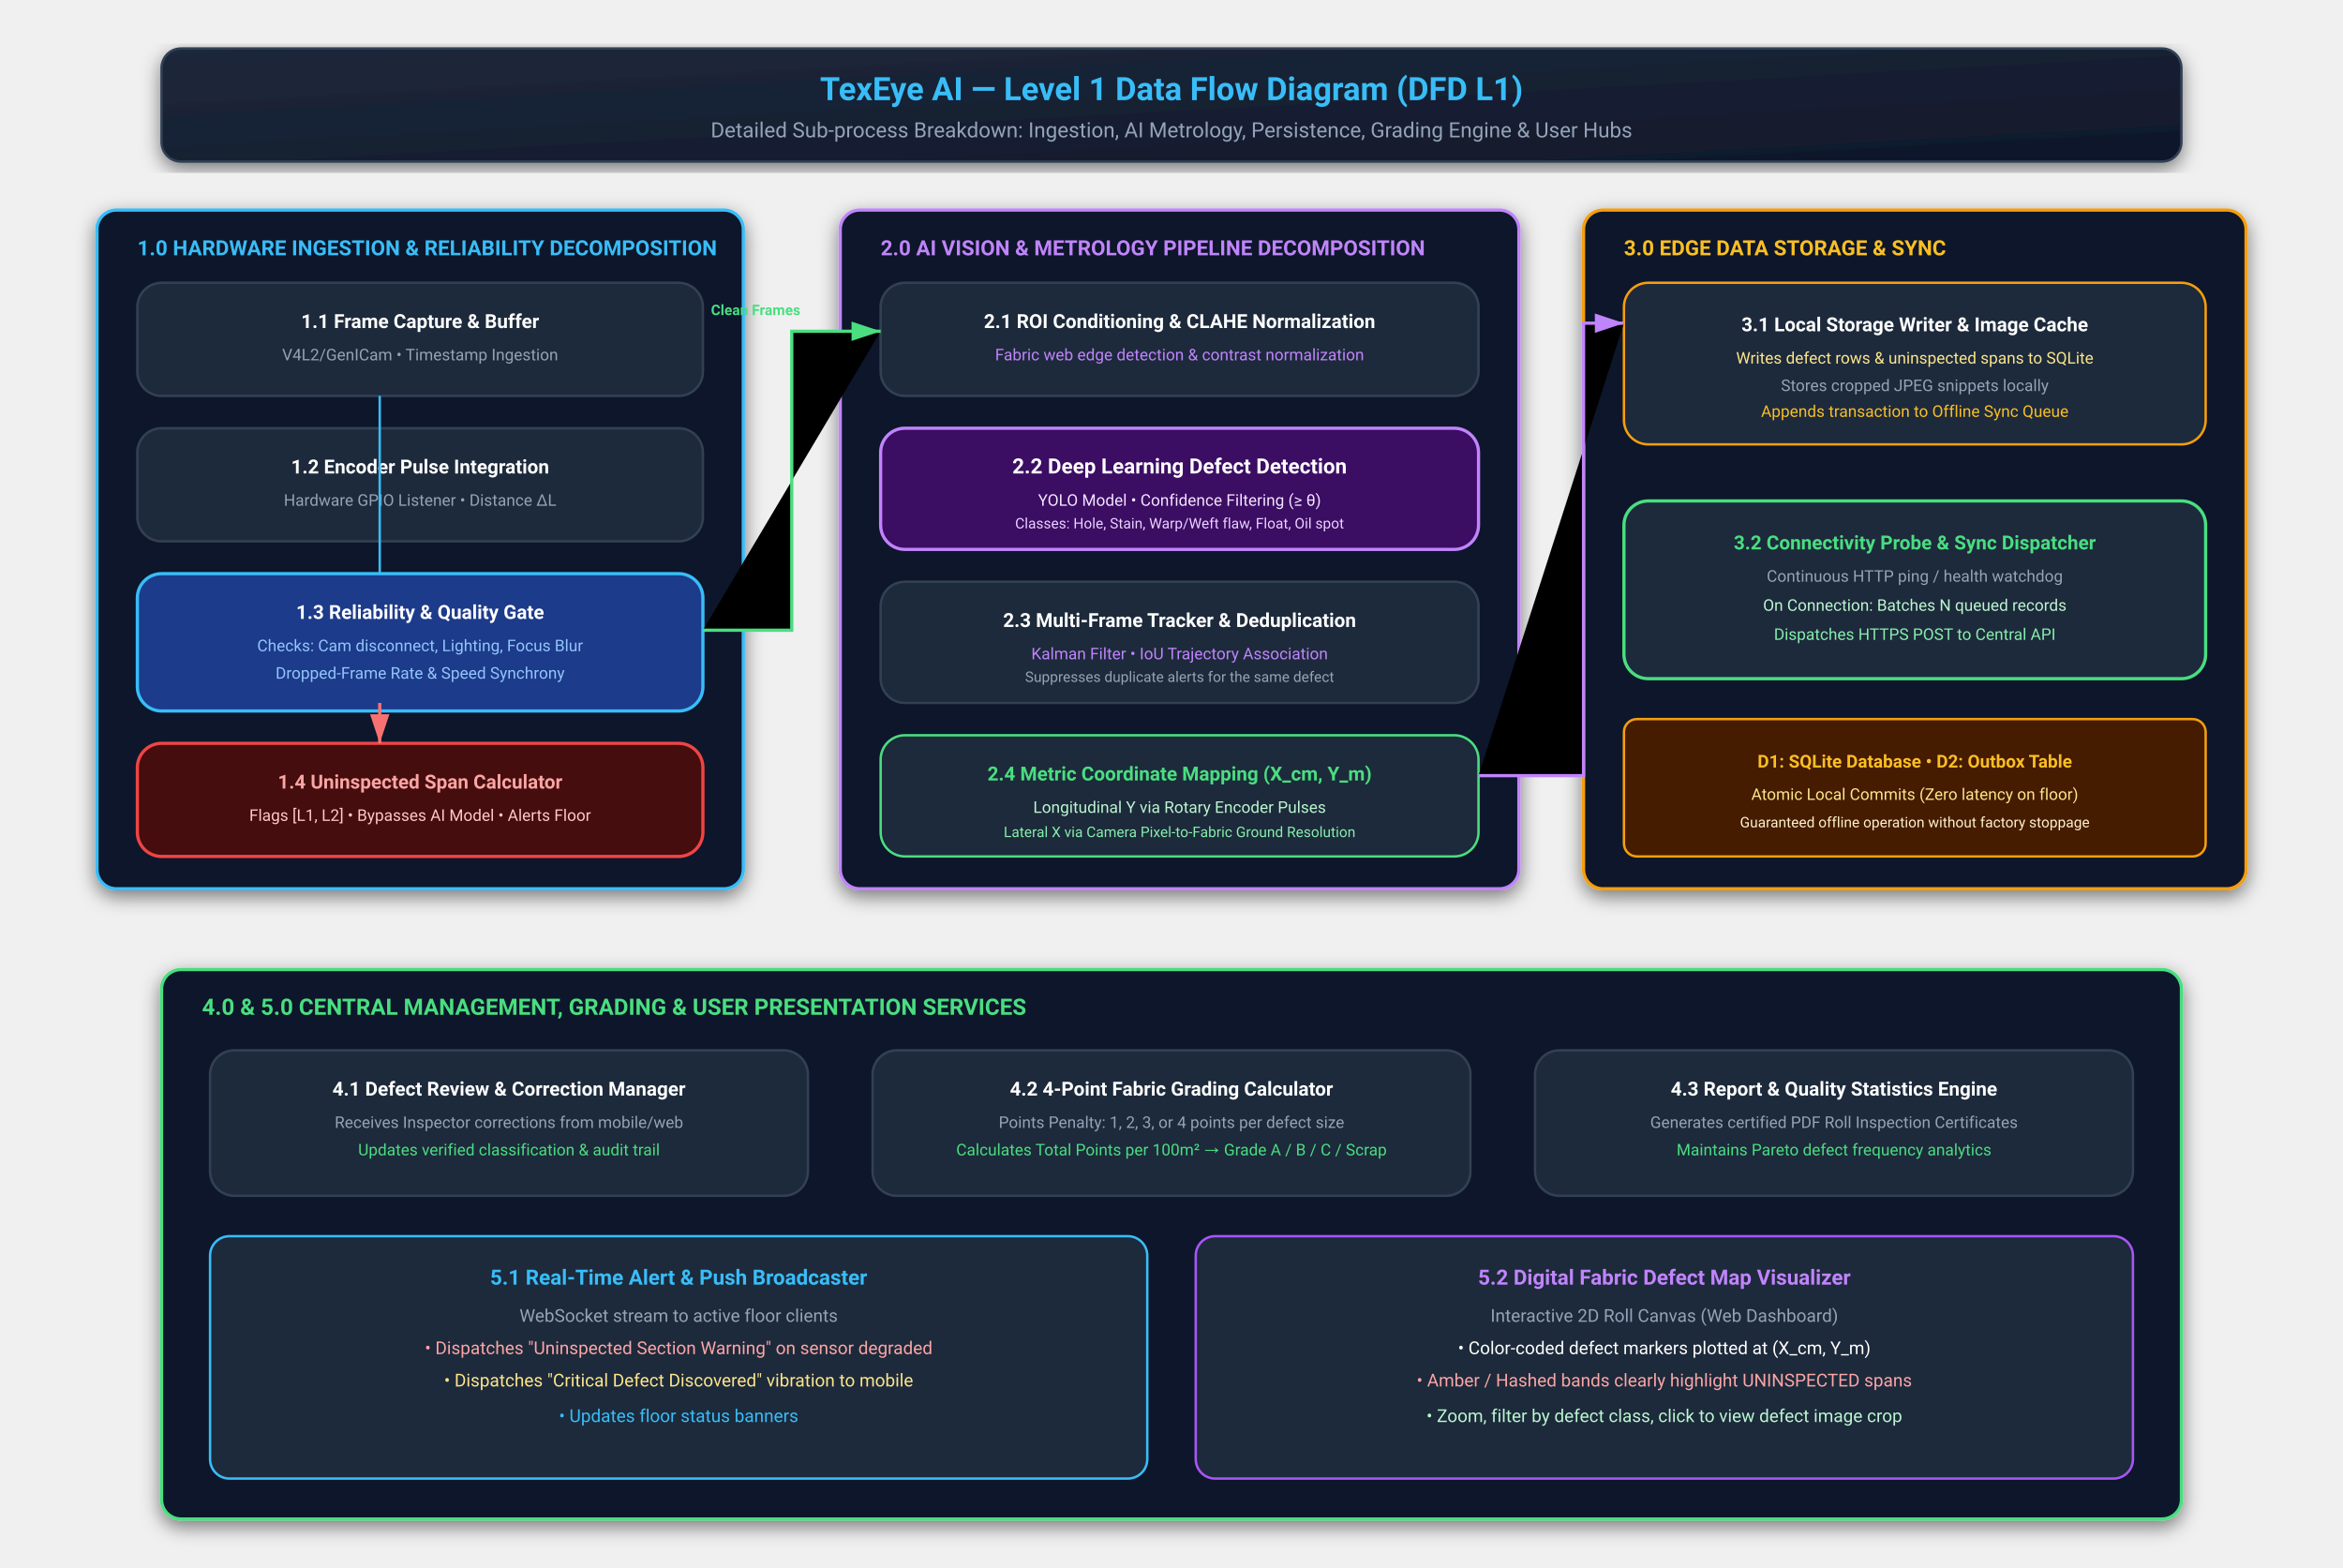
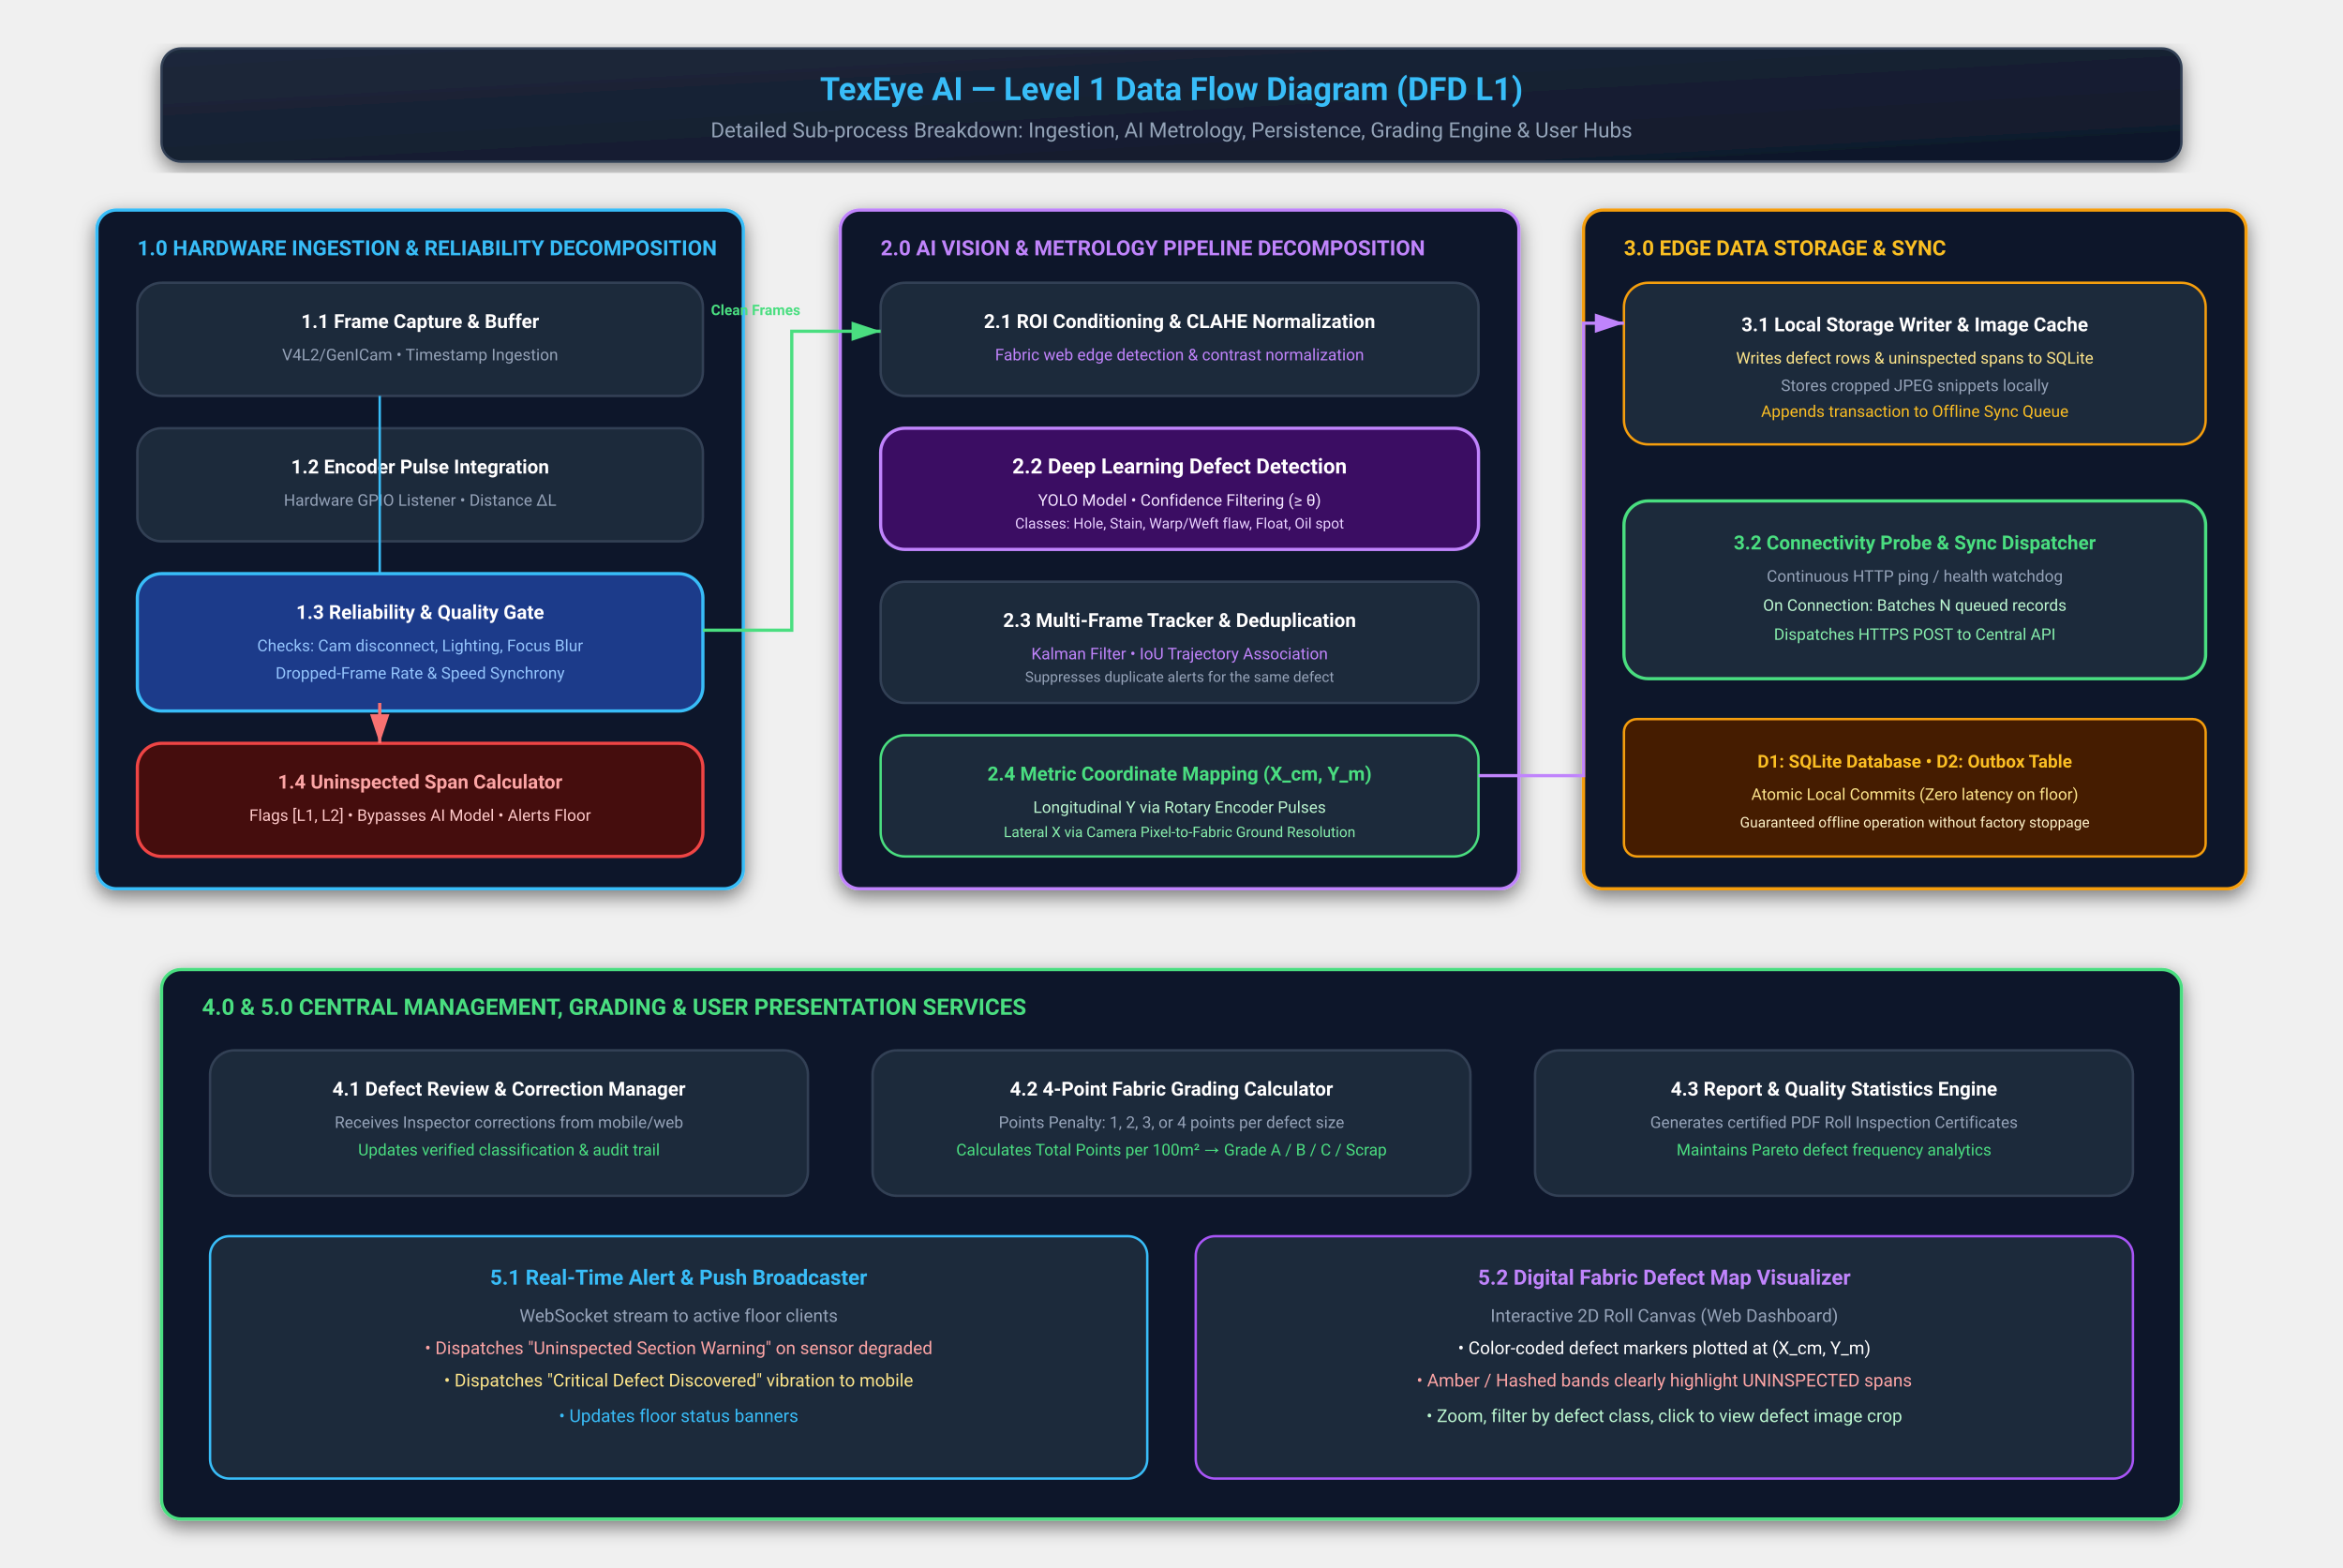
<svg xmlns="http://www.w3.org/2000/svg" viewBox="0 0 1450 970" width="100%" height="100%" style="background-color: #0b1120; font-family: -apple-system, BlinkMacSystemFont, 'Segoe UI', Roboto, Helvetica, Arial, sans-serif;">
  <defs>
    <linearGradient id="hdr9" x1="0%" y1="0%" x2="100%" y2="100%">
      <stop offset="0%" stop-color="#1e293b" />
      <stop offset="100%" stop-color="#0f172a" />
    </linearGradient>
    <filter id="sh9" x="-10%" y="-10%" width="120%" height="120%">
      <feDropShadow dx="0" dy="4" stdDeviation="6" flood-color="#000000" flood-opacity="0.5" />
    </filter>
    <marker id="mB9" markerWidth="10" markerHeight="10" refX="9" refY="3" orient="auto">
      <path d="M0,0 L0,6 L9,3 z" fill="#38bdf8" />
    </marker>
    <marker id="mG9" markerWidth="10" markerHeight="10" refX="9" refY="3" orient="auto">
      <path d="M0,0 L0,6 L9,3 z" fill="#4ade80" />
    </marker>
    <marker id="mP9" markerWidth="10" markerHeight="10" refX="9" refY="3" orient="auto">
      <path d="M0,0 L0,6 L9,3 z" fill="#c084fc" />
    </marker>
    <marker id="mR9" markerWidth="10" markerHeight="10" refX="9" refY="3" orient="auto">
      <path d="M0,0 L0,6 L9,3 z" fill="#f87171" />
    </marker>
  </defs>
  <g transform="translate(100, 30)" filter="url(#sh9)">
    <rect width="1250" height="70" rx="12" fill="url(#hdr9)" stroke="#334155" stroke-width="1.5" />
    <text x="625" y="32" fill="#38bdf8" font-size="20" font-weight="bold" text-anchor="middle">TexEye AI — Level 1 Data Flow Diagram (DFD L1)</text>
    <text x="625" y="55" fill="#94a3b8" font-size="13" text-anchor="middle">Detailed Sub-process Breakdown: Ingestion, AI Metrology, Persistence, Grading Engine &amp; User Hubs</text>
  </g>
  <g transform="translate(60, 130)" filter="url(#sh9)">
    <rect width="400" height="420" rx="12" fill="#0f172a" stroke="#38bdf8" stroke-width="2" />
    <text x="25" y="28" fill="#38bdf8" font-size="13" font-weight="bold">1.0 HARDWARE INGESTION &amp; RELIABILITY DECOMPOSITION</text>
    <rect x="25" y="45" width="350" height="70" rx="15" fill="#1e293b" stroke="#334155" stroke-width="1.5" />
    <text x="200" y="73" fill="#ffffff" font-size="12" font-weight="bold" text-anchor="middle">1.1 Frame Capture &amp; Buffer</text>
    <text x="200" y="93" fill="#94a3b8" font-size="10" text-anchor="middle">V4L2/GenICam • Timestamp Ingestion</text>
    <rect x="25" y="135" width="350" height="70" rx="15" fill="#1e293b" stroke="#334155" stroke-width="1.5" />
    <text x="200" y="163" fill="#ffffff" font-size="12" font-weight="bold" text-anchor="middle">1.2 Encoder Pulse Integration</text>
    <text x="200" y="183" fill="#94a3b8" font-size="10" text-anchor="middle">Hardware GPIO Listener • Distance ΔL</text>
    <rect x="25" y="225" width="350" height="85" rx="15" fill="#1e3a8a" stroke="#38bdf8" stroke-width="2" />
    <text x="200" y="253" fill="#ffffff" font-size="12" font-weight="bold" text-anchor="middle">1.3 Reliability &amp; Quality Gate</text>
    <text x="200" y="273" fill="#93c5fd" font-size="10" text-anchor="middle">Checks: Cam disconnect, Lighting, Focus Blur</text>
    <text x="200" y="290" fill="#93c5fd" font-size="10" text-anchor="middle">Dropped-Frame Rate &amp; Speed Synchrony</text>
    <rect x="25" y="330" width="350" height="70" rx="15" fill="#450a0a" stroke="#ef4444" stroke-width="2" />
    <text x="200" y="358" fill="#fca5a5" font-size="12" font-weight="bold" text-anchor="middle">1.4 Uninspected Span Calculator</text>
    <text x="200" y="378" fill="#fecaca" font-size="10" text-anchor="middle">Flags [L1, L2] • Bypasses AI Model • Alerts Floor</text>
  </g>
-   <path d="M 235 245 L 235 355" stroke="#38bdf8" stroke-width="1.5" />
-   <path d="M 235 435 L 235 460" stroke="#f87171" stroke-width="2" marker-end="url(#mR9)" />
+   <path d="M 235 245 L 235 355" stroke="#38bdf8" stroke-width="1.5" fill="none" />
+   <path d="M 235 435 L 235 460" stroke="#f87171" stroke-width="2" marker-end="url(#mR9)" fill="none" />
  <g transform="translate(520, 130)" filter="url(#sh9)">
    <rect width="420" height="420" rx="12" fill="#0f172a" stroke="#c084fc" stroke-width="2" />
    <text x="25" y="28" fill="#c084fc" font-size="13" font-weight="bold">2.0 AI VISION &amp; METROLOGY PIPELINE DECOMPOSITION</text>
    <rect x="25" y="45" width="370" height="70" rx="15" fill="#1e293b" stroke="#334155" stroke-width="1.5" />
    <text x="210" y="73" fill="#ffffff" font-size="12" font-weight="bold" text-anchor="middle">2.1 ROI Conditioning &amp; CLAHE Normalization</text>
    <text x="210" y="93" fill="#c084fc" font-size="10" text-anchor="middle">Fabric web edge detection &amp; contrast normalization</text>
    <rect x="25" y="135" width="370" height="75" rx="15" fill="#3b0764" stroke="#c084fc" stroke-width="2" />
    <text x="210" y="163" fill="#ffffff" font-size="13" font-weight="bold" text-anchor="middle">2.2 Deep Learning Defect Detection</text>
    <text x="210" y="183" fill="#f3e8ff" font-size="10" text-anchor="middle">YOLO Model • Confidence Filtering (≥ θ)</text>
    <text x="210" y="197" fill="#e9d5ff" font-size="9" text-anchor="middle">Classes: Hole, Stain, Warp/Weft flaw, Float, Oil spot</text>
    <rect x="25" y="230" width="370" height="75" rx="15" fill="#1e293b" stroke="#334155" stroke-width="1.5" />
    <text x="210" y="258" fill="#ffffff" font-size="12" font-weight="bold" text-anchor="middle">2.3 Multi-Frame Tracker &amp; Deduplication</text>
    <text x="210" y="278" fill="#c084fc" font-size="10" text-anchor="middle">Kalman Filter • IoU Trajectory Association</text>
    <text x="210" y="292" fill="#94a3b8" font-size="9" text-anchor="middle">Suppresses duplicate alerts for the same defect</text>
    <rect x="25" y="325" width="370" height="75" rx="15" fill="#1e293b" stroke="#4ade80" stroke-width="1.5" />
    <text x="210" y="353" fill="#4ade80" font-size="12" font-weight="bold" text-anchor="middle">2.4 Metric Coordinate Mapping (X_cm, Y_m)</text>
    <text x="210" y="373" fill="#bbf7d0" font-size="10" text-anchor="middle">Longitudinal Y via Rotary Encoder Pulses</text>
    <text x="210" y="388" fill="#86efac" font-size="9" text-anchor="middle">Lateral X via Camera Pixel-to-Fabric Ground Resolution</text>
  </g>
-   <path d="M 435 390 L 490 390 L 490 205 L 545 205" stroke="#4ade80" stroke-width="2" marker-end="url(#mG9)" />
+   <path d="M 435 390 L 490 390 L 490 205 L 545 205" stroke="#4ade80" stroke-width="2" marker-end="url(#mG9)" fill="none" />
  <text x="440" y="195" fill="#4ade80" font-size="9" font-weight="bold">Clean Frames</text>
  <g transform="translate(980, 130)" filter="url(#sh9)">
    <rect width="410" height="420" rx="12" fill="#0f172a" stroke="#f59e0b" stroke-width="2" />
    <text x="25" y="28" fill="#fbbf24" font-size="13" font-weight="bold">3.0 EDGE DATA STORAGE &amp; SYNC</text>
    <rect x="25" y="45" width="360" height="100" rx="15" fill="#1e293b" stroke="#f59e0b" stroke-width="1.5" />
    <text x="205" y="75" fill="#ffffff" font-size="12" font-weight="bold" text-anchor="middle">3.1 Local Storage Writer &amp; Image Cache</text>
    <text x="205" y="95" fill="#fde68a" font-size="10" text-anchor="middle">Writes defect rows &amp; uninspected spans to SQLite</text>
    <text x="205" y="112" fill="#94a3b8" font-size="10" text-anchor="middle">Stores cropped JPEG snippets locally</text>
    <text x="205" y="128" fill="#fbbf24" font-size="10" text-anchor="middle">Appends transaction to Offline Sync Queue</text>
    <rect x="25" y="180" width="360" height="110" rx="15" fill="#1e293b" stroke="#4ade80" stroke-width="2" />
    <text x="205" y="210" fill="#4ade80" font-size="12" font-weight="bold" text-anchor="middle">3.2 Connectivity Probe &amp; Sync Dispatcher</text>
    <text x="205" y="230" fill="#94a3b8" font-size="10" text-anchor="middle">Continuous HTTP ping / health watchdog</text>
    <text x="205" y="248" fill="#bbf7d0" font-size="10" text-anchor="middle">On Connection: Batches N queued records</text>
    <text x="205" y="266" fill="#86efac" font-size="10" text-anchor="middle">Dispatches HTTPS POST to Central API</text>
    <rect x="25" y="315" width="360" height="85" rx="8" fill="#451a03" stroke="#f59e0b" stroke-width="1.5" />
    <text x="205" y="345" fill="#fbbf24" font-size="11" font-weight="bold" text-anchor="middle">D1: SQLite Database • D2: Outbox Table</text>
    <text x="205" y="365" fill="#fde68a" font-size="10" text-anchor="middle">Atomic Local Commits (Zero latency on floor)</text>
    <text x="205" y="382" fill="#fef3c7" font-size="9" text-anchor="middle">Guaranteed offline operation without factory stoppage</text>
  </g>
-   <path d="M 915 480 L 980 480 L 980 200 L 1005 200" stroke="#c084fc" stroke-width="2" marker-end="url(#mP9)" />
+   <path d="M 915 480 L 980 480 L 980 200 L 1005 200" stroke="#c084fc" stroke-width="2" marker-end="url(#mP9)" fill="none" />
  <g transform="translate(100, 600)" filter="url(#sh9)">
    <rect width="1250" height="340" rx="12" fill="#0f172a" stroke="#4ade80" stroke-width="2" />
    <text x="25" y="28" fill="#4ade80" font-size="14" font-weight="bold">4.0 &amp; 5.0 CENTRAL MANAGEMENT, GRADING &amp; USER PRESENTATION SERVICES</text>
    <rect x="30" y="50" width="370" height="90" rx="15" fill="#1e293b" stroke="#334155" stroke-width="1.5" />
    <text x="215" y="78" fill="#ffffff" font-size="12" font-weight="bold" text-anchor="middle">4.1 Defect Review &amp; Correction Manager</text>
    <text x="215" y="98" fill="#94a3b8" font-size="10" text-anchor="middle">Receives Inspector corrections from mobile/web</text>
    <text x="215" y="115" fill="#4ade80" font-size="10" text-anchor="middle">Updates verified classification &amp; audit trail</text>
    <rect x="440" y="50" width="370" height="90" rx="15" fill="#1e293b" stroke="#334155" stroke-width="1.5" />
    <text x="625" y="78" fill="#ffffff" font-size="12" font-weight="bold" text-anchor="middle">4.2 4-Point Fabric Grading Calculator</text>
    <text x="625" y="98" fill="#94a3b8" font-size="10" text-anchor="middle">Points Penalty: 1, 2, 3, or 4 points per defect size</text>
    <text x="625" y="115" fill="#4ade80" font-size="10" text-anchor="middle">Calculates Total Points per 100m² → Grade A / B / C / Scrap</text>
    <rect x="850" y="50" width="370" height="90" rx="15" fill="#1e293b" stroke="#334155" stroke-width="1.5" />
    <text x="1035" y="78" fill="#ffffff" font-size="12" font-weight="bold" text-anchor="middle">4.3 Report &amp; Quality Statistics Engine</text>
    <text x="1035" y="98" fill="#94a3b8" font-size="10" text-anchor="middle">Generates certified PDF Roll Inspection Certificates</text>
    <text x="1035" y="115" fill="#4ade80" font-size="10" text-anchor="middle">Maintains Pareto defect frequency analytics</text>
    <rect x="30" y="165" width="580" height="150" rx="12" fill="#1e293b" stroke="#38bdf8" stroke-width="1.5" />
    <text x="320" y="195" fill="#38bdf8" font-size="13" font-weight="bold" text-anchor="middle">5.1 Real-Time Alert &amp; Push Broadcaster</text>
    <text x="320" y="218" fill="#94a3b8" font-size="11" text-anchor="middle">WebSocket stream to active floor clients</text>
    <text x="320" y="238" fill="#fca5a5" font-size="11" text-anchor="middle">• Dispatches "Uninspected Section Warning" on sensor degraded</text>
    <text x="320" y="258" fill="#fde68a" font-size="11" text-anchor="middle">• Dispatches "Critical Defect Discovered" vibration to mobile</text>
    <text x="320" y="280" fill="#38bdf8" font-size="11" text-anchor="middle">• Updates floor status banners</text>
    <rect x="640" y="165" width="580" height="150" rx="12" fill="#1e293b" stroke="#a855f7" stroke-width="1.5" />
    <text x="930" y="195" fill="#c084fc" font-size="13" font-weight="bold" text-anchor="middle">5.2 Digital Fabric Defect Map Visualizer</text>
    <text x="930" y="218" fill="#94a3b8" font-size="11" text-anchor="middle">Interactive 2D Roll Canvas (Web Dashboard)</text>
    <text x="930" y="238" fill="#ffffff" font-size="11" text-anchor="middle">• Color-coded defect markers plotted at (X_cm, Y_m)</text>
    <text x="930" y="258" fill="#fca5a5" font-size="11" text-anchor="middle">• Amber / Hashed bands clearly highlight UNINSPECTED spans</text>
    <text x="930" y="280" fill="#bbf7d0" font-size="11" text-anchor="middle">• Zoom, filter by defect class, click to view defect image crop</text>
  </g>
</svg>
